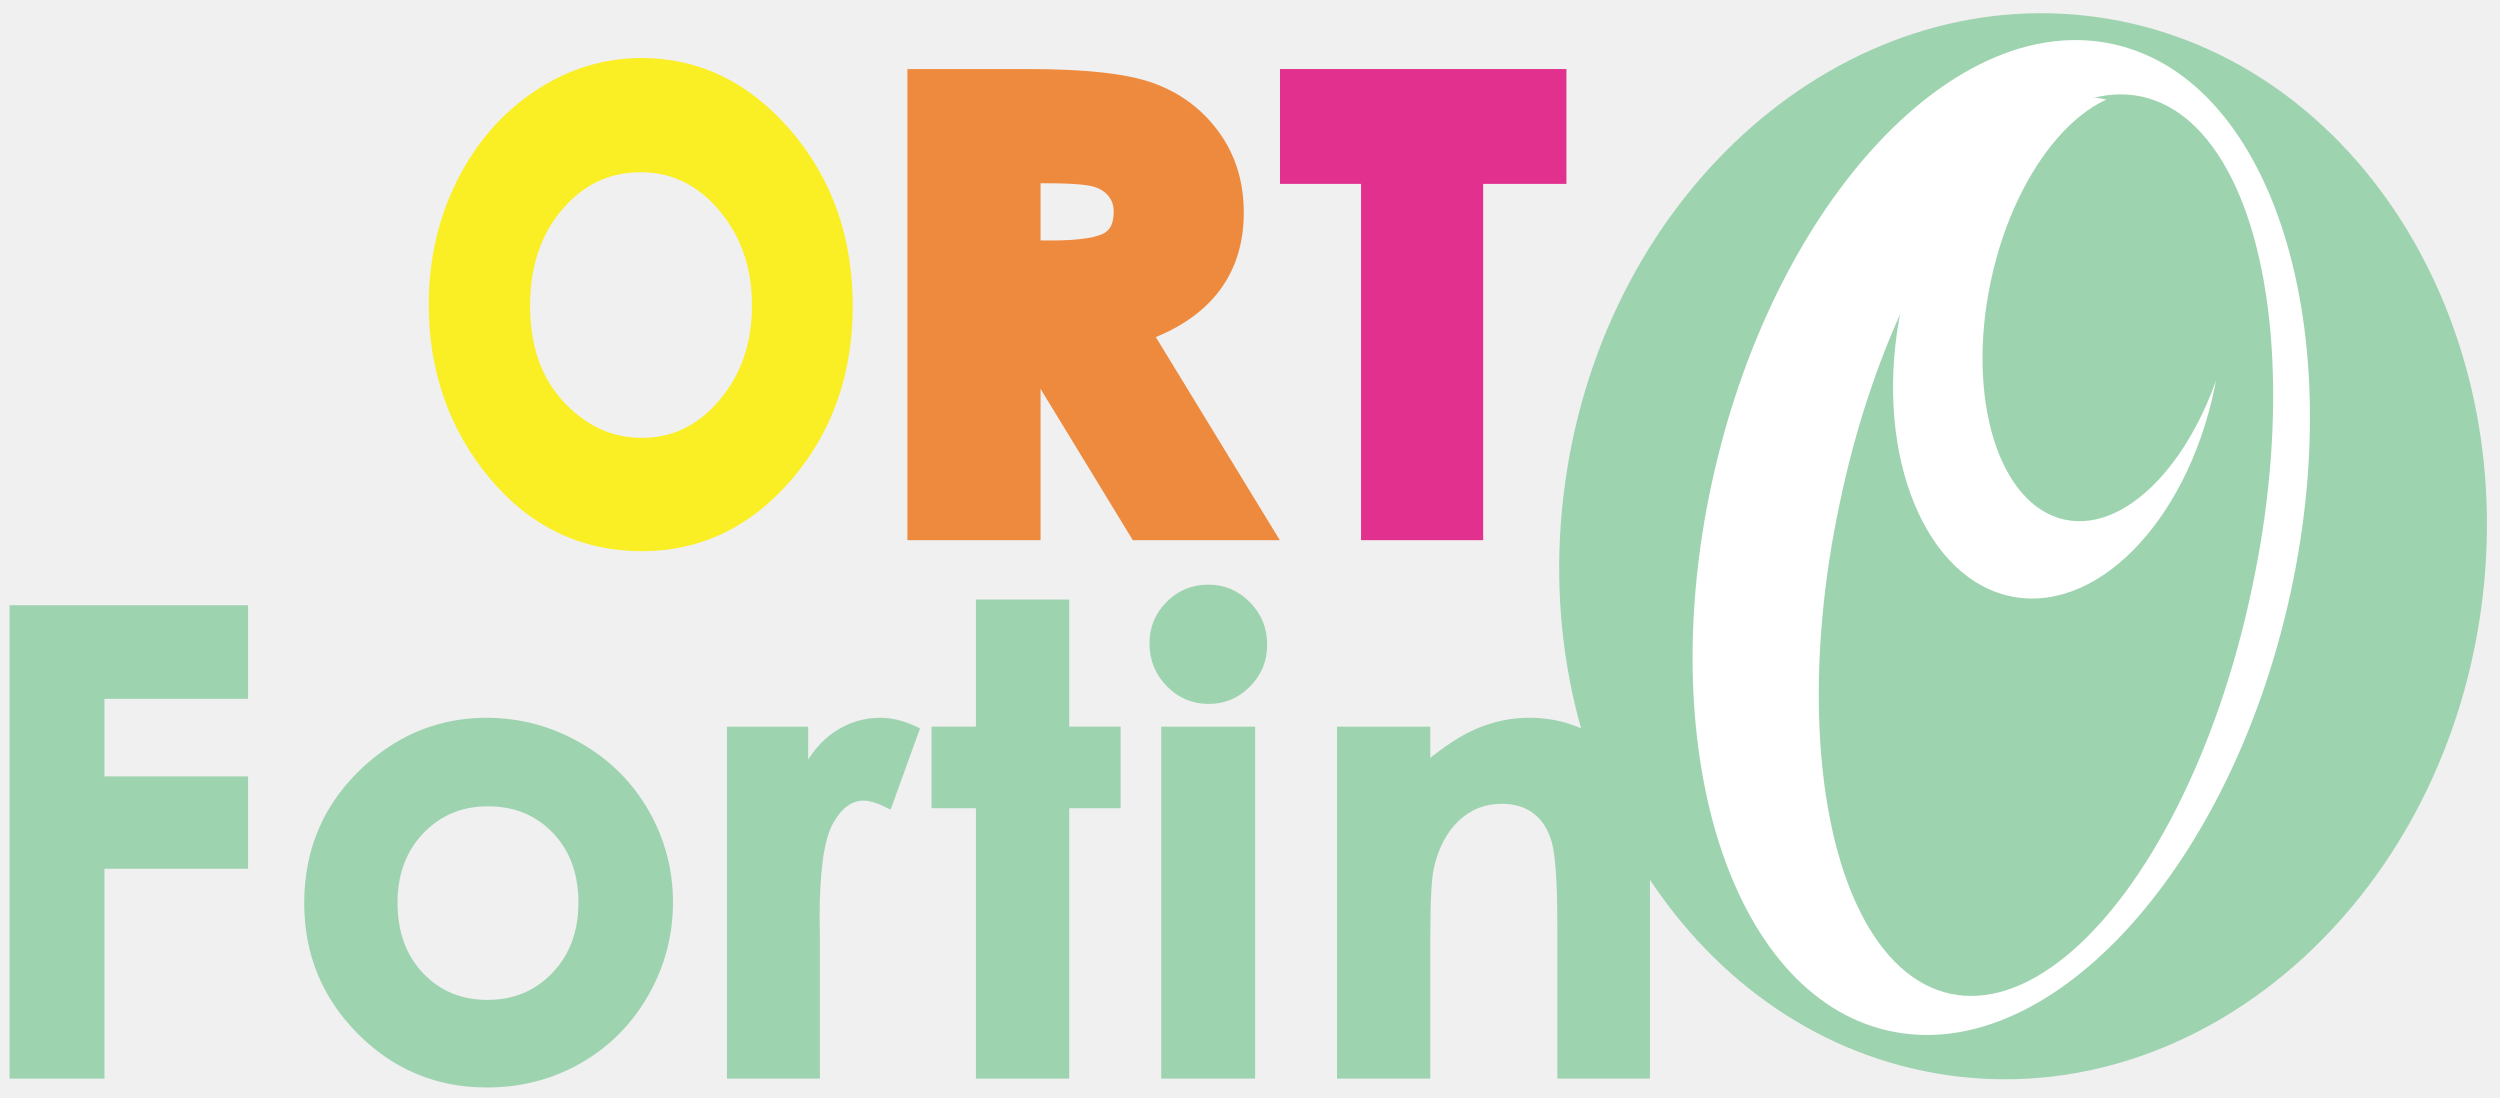
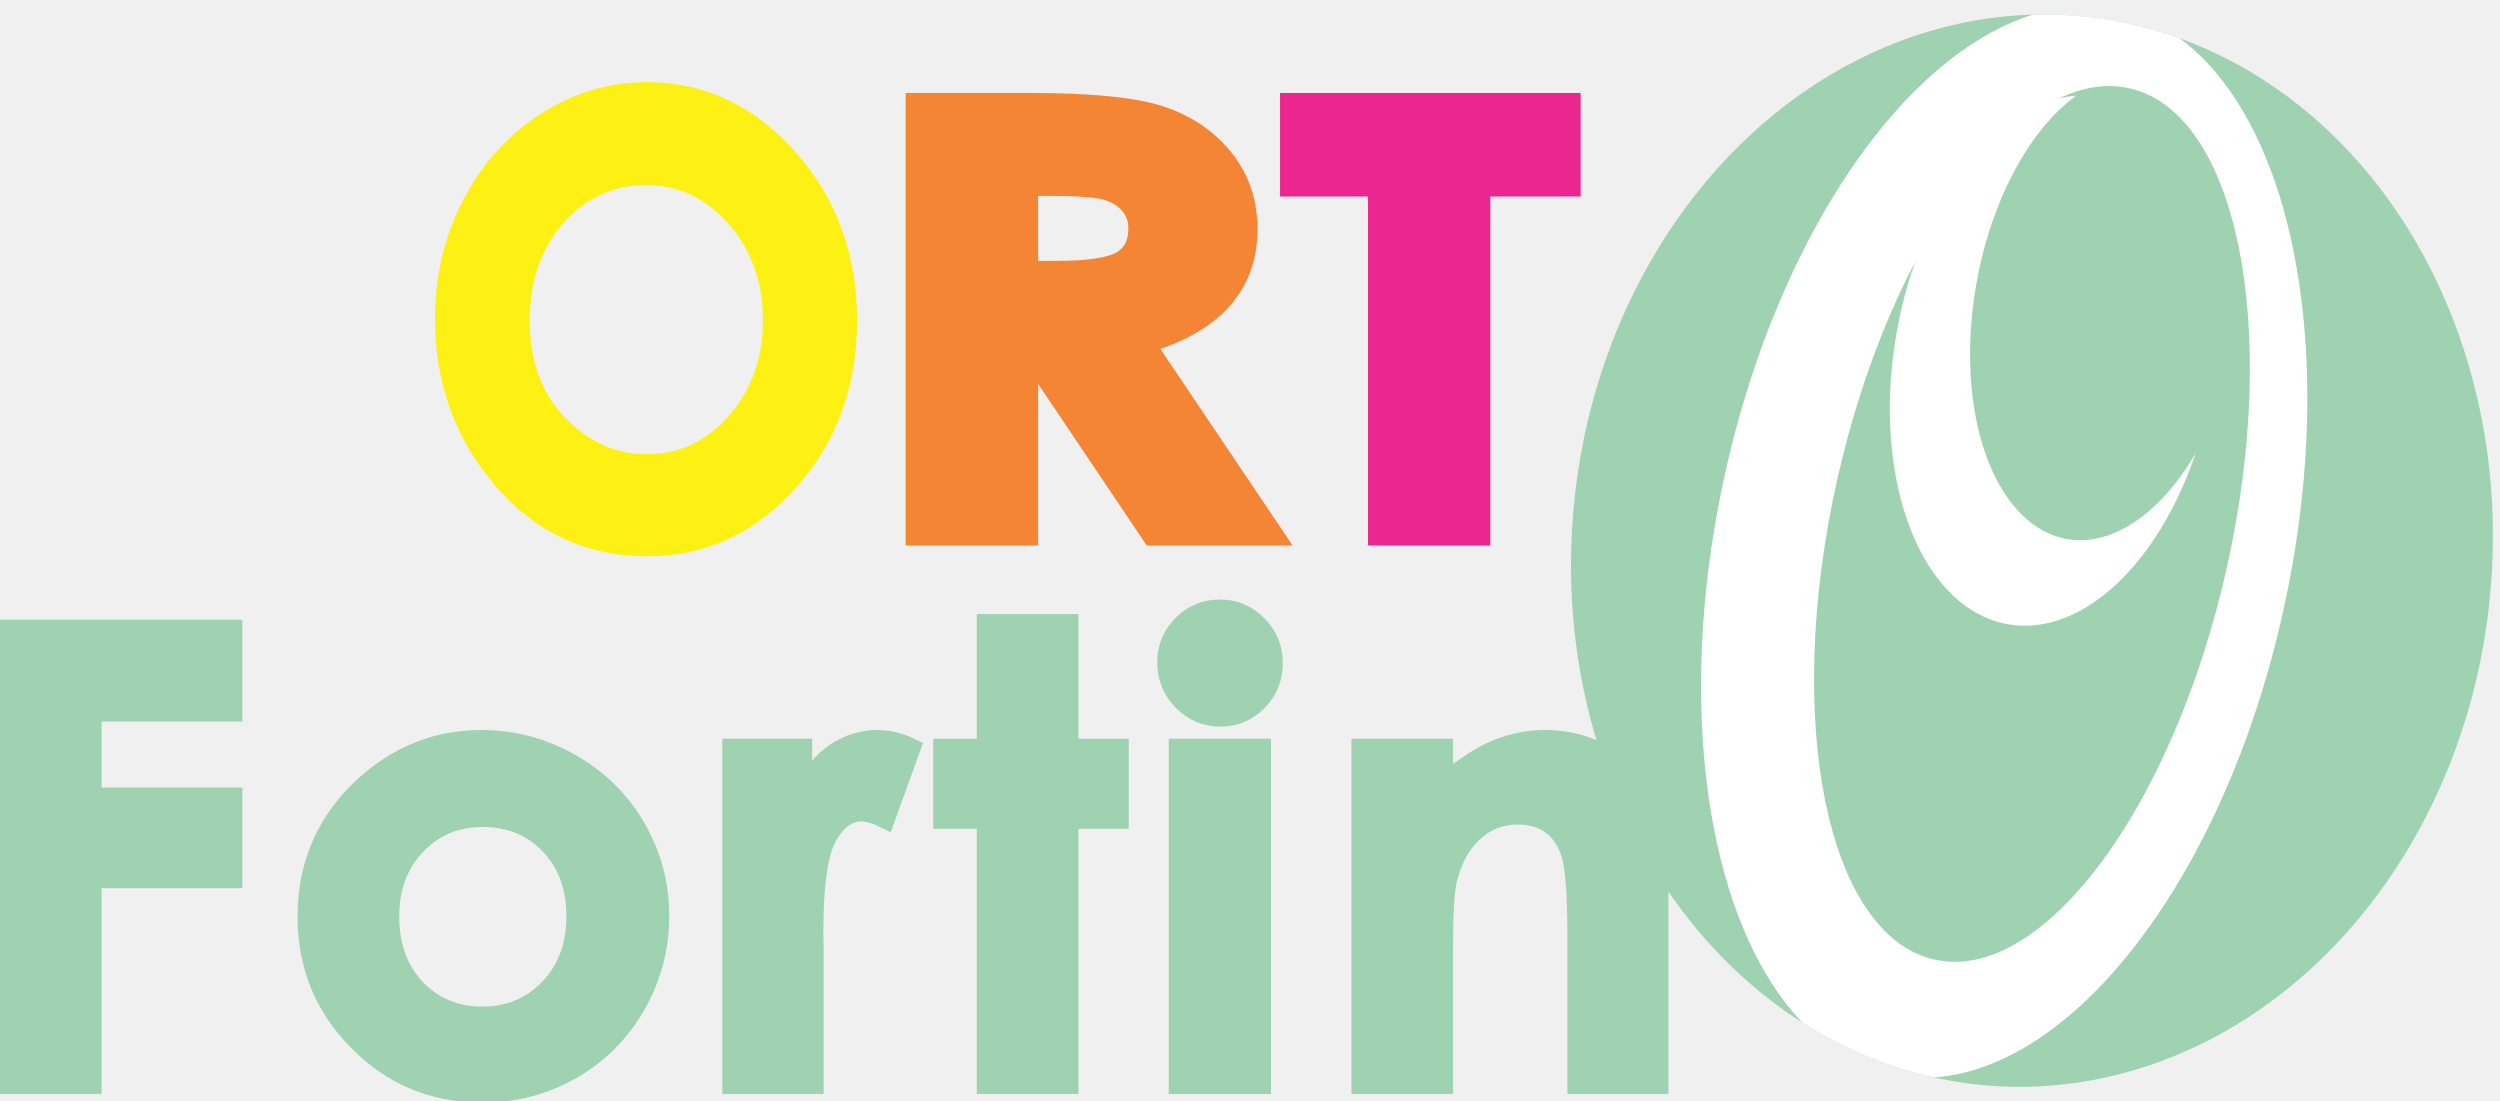
- <svg xmlns="http://www.w3.org/2000/svg" viewBox="19.83 45.56 114.64 50.3" width="1146" height="503">
+ <svg xmlns="http://www.w3.org/2000/svg" viewBox="1.69 -0.76 233.98 103.04" width="2340" height="1030">
  <defs>
+     <clipPath id="c0">
+       <path d="M234.836 54.556A43.1 50.2 5 1 1 148.964 47.044A43.1 50.2 5 1 1 234.836 54.556Z" />
+     </clipPath>
    <clipPath id="c3">
-       <path d="M121.488 62.785A7.4 11.6 10 1 1 106.912 60.215A7.4 11.6 10 1 1 121.488 62.785Z" />
+       <path d="M208.772 35.605A15 25 10 1 1 179.228 30.395A15 25 10 1 1 208.772 35.605Z" />
    </clipPath>
  </defs>
-   <g fill="#FAEE25">
-     <path transform="translate(39.000 69.575) scale(0.02432 0.028)" d="M421.39-736.33L421.39-736.33Q573.73-736.33 683.35-625.98Q792.97-515.63 792.97-356.93L792.97-356.93Q792.97-199.71 684.81-90.82Q576.66 18.07 422.36 18.07L422.36 18.07Q260.74 18.07 153.81-93.75Q46.88-205.57 46.88-359.38L46.88-359.38Q46.88-462.40 96.68-548.83Q146.48-635.25 233.64-685.79Q320.80-736.33 421.39-736.33ZM419.92-602.54L419.92-602.54Q320.31-602.54 252.44-533.20Q184.57-463.87 184.57-356.93L184.57-356.93Q184.57-237.79 270.02-168.46L270.02-168.46Q336.43-114.26 422.36-114.26L422.36-114.26Q519.53-114.26 587.89-184.57Q656.25-254.88 656.25-357.91L656.25-357.91Q656.25-460.45 587.40-531.49Q518.55-602.54 419.92-602.54Z" stroke="#FAEE25" stroke-width="53.3" stroke-linejoin="miter" stroke-miterlimit="3" />
+   <g fill="#FDF114">
+     <path transform="translate(40.970 49.242) scale(0.05038 0.056)" d="M421.39-736.33L421.39-736.33Q573.73-736.33 683.35-625.98Q792.97-515.63 792.97-356.93L792.97-356.93Q792.97-199.71 684.81-90.82Q576.66 18.07 422.36 18.07L422.36 18.07Q260.74 18.07 153.81-93.75Q46.88-205.57 46.88-359.38L46.88-359.38Q46.88-462.40 96.68-548.83Q146.48-635.25 233.64-685.79Q320.80-736.33 421.39-736.33ZM419.92-602.54L419.92-602.54Q320.31-602.54 252.44-533.20Q184.57-463.87 184.57-356.93L184.57-356.93Q184.57-237.79 270.02-168.46L270.02-168.46Q336.43-114.26 422.36-114.26L422.36-114.26Q519.53-114.26 587.89-184.57Q656.25-254.88 656.25-357.91L656.25-357.91Q656.25-460.45 587.40-531.49Q518.55-602.54 419.92-602.54Z" stroke="#FDF114" stroke-width="38.4" stroke-linejoin="miter" stroke-miterlimit="3" />
  </g>
-   <g fill="#EE8A3E">
-     <path transform="translate(59.363 69.575) scale(0.03213 0.028)" d="M91.31 0L91.31-718.26L236.33-718.26Q355.47-718.26 406.01-697.02Q456.54-675.78 487.30-626.46Q518.07-577.15 518.07-509.77L518.07-509.77Q518.07-438.96 484.13-391.36Q450.20-343.75 381.84-319.34L381.84-319.34L551.76 0L402.34 0L240.72-304.20L228.03-304.20L228.03 0L91.31 0ZM228.03-584.47L228.03-437.50L271.00-437.50Q336.43-437.50 361.08-454.59Q385.74-471.68 385.74-511.23L385.74-511.23Q385.74-534.67 373.54-552.00Q361.33-569.34 340.82-576.90Q320.31-584.47 265.63-584.47L265.63-584.47L228.03-584.47Z" stroke="#EE8A3E" stroke-width="53.3" stroke-linejoin="miter" stroke-miterlimit="3" />
+   <g fill="#F48534">
+     <path transform="translate(81.331 49.242) scale(0.07082 0.056)" d="M91.31 0L91.31-718.26L236.33-718.26Q355.47-718.26 406.01-697.02Q456.54-675.78 487.30-626.46Q518.07-577.15 518.07-509.77L518.07-509.77Q518.07-438.96 484.13-391.36Q450.20-343.75 381.84-319.34L381.84-319.34L551.76 0L402.34 0L240.72-304.20L228.03-304.20L228.03 0L91.31 0ZM228.03-584.47L228.03-437.50L271.00-437.50Q336.43-437.50 361.08-454.59Q385.74-471.68 385.74-511.23L385.74-511.23Q385.74-534.67 373.54-552.00Q361.33-569.34 340.82-576.90Q320.31-584.47 265.63-584.47L265.63-584.47L228.03-584.47Z" stroke="#F48534" stroke-width="38.4" stroke-linejoin="miter" stroke-miterlimit="3" />
  </g>
-   <g fill="#E1308D">
-     <path transform="translate(78.975 69.575) scale(0.02917 0.028)" d="M11.23-583.50L11.23-718.26L408.20-718.26L408.20-583.50L277.34-583.50L277.34 0L138.67 0L138.67-583.50L11.23-583.50Z" stroke="#E1308D" stroke-width="53.3" stroke-linejoin="miter" stroke-miterlimit="3" />
+   <g fill="#EB278F">
+     <path transform="translate(122.007 49.242) scale(0.06465 0.056)" d="M11.23-583.50L11.23-718.26L408.20-718.26L408.20-583.50L277.34-583.50L277.34 0L138.67 0L138.67-583.50L11.23-583.50Z" stroke="#EB278F" stroke-width="38.4" stroke-linejoin="miter" stroke-miterlimit="3" />
  </g>
-   <g fill="#9ED3B0">
-     <path transform="translate(17.931 94.850) scale(0.02977)" d="M83.98 0L83.98-718.26L440.43-718.26L440.43-584.96L219.24-584.96L219.24-454.59L440.43-454.59L440.43-323.24L219.24-323.24L219.24 0L83.98 0Z" stroke="#9ED3B0" stroke-width="10.9" stroke-linejoin="miter" stroke-miterlimit="3" />
-     <path transform="translate(32.707 94.850) scale(0.02977)" d="M316.89-544.92L316.89-544.92Q392.09-544.92 458.25-507.32Q524.41-469.73 561.52-405.27Q598.63-340.82 598.63-266.11L598.63-266.11Q598.63-190.92 561.28-125.49Q523.93-60.06 459.47-23.19Q395.02 13.67 317.38 13.67L317.38 13.67Q203.13 13.67 122.31-67.63Q41.50-148.93 41.50-265.14L41.50-265.14Q41.50-389.65 132.81-472.66L132.81-472.66Q212.89-544.92 316.89-544.92ZM318.85-419.43L318.85-419.43Q256.84-419.43 215.58-376.22Q174.32-333.01 174.32-265.63L174.32-265.63Q174.32-196.29 215.09-153.32Q255.86-110.35 318.36-110.35L318.36-110.35Q380.86-110.35 422.36-153.81Q463.87-197.27 463.87-265.63L463.87-265.63Q463.87-333.98 423.10-376.71Q382.32-419.43 318.85-419.43Z" stroke="#9ED3B0" stroke-width="10.9" stroke-linejoin="miter" stroke-miterlimit="3" />
-     <path transform="translate(52.251 94.850) scale(0.02977)" d="M36.13 0L36.13-531.25L150.39-531.25L150.39-464.36Q168.95-503.91 199.71-524.41Q230.47-544.92 267.09-544.92L267.09-544.92Q292.97-544.92 321.29-531.25L321.29-531.25L279.79-416.50Q256.35-428.22 241.21-428.22L241.21-428.22Q210.45-428.22 189.21-390.14Q167.97-352.05 167.97-240.72L167.97-240.72L168.46-214.84L168.46 0L36.13 0Z" stroke="#9ED3B0" stroke-width="10.9" stroke-linejoin="miter" stroke-miterlimit="3" />
-     <path transform="translate(62.259 94.850) scale(0.02977)" d="M83.50-531.25L83.50-727.05L216.31-727.05L216.31-531.25L295.41-531.25L295.41-416.50L216.31-416.50L216.31 0L83.50 0L83.50-416.50L15.14-416.50L15.14-531.25L83.50-531.25Z" stroke="#9ED3B0" stroke-width="10.9" stroke-linejoin="miter" stroke-miterlimit="3" />
-     <path transform="translate(71.671 94.850) scale(0.02977)" d="M119.63-750L119.63-750Q154.79-750 179.93-724.61Q205.08-699.22 205.08-663.09L205.08-663.09Q205.08-627.44 180.18-602.29Q155.27-577.15 120.61-577.15L120.61-577.15Q84.96-577.15 59.81-602.78Q34.67-628.42 34.67-665.04L34.67-665.04Q34.67-700.20 59.57-725.10Q84.47-750 119.63-750ZM52.73 0L52.73-531.25L186.52-531.25L186.52 0L52.73 0Z" stroke="#9ED3B0" stroke-width="10.9" stroke-linejoin="miter" stroke-miterlimit="3" />
-     <path transform="translate(79.296 94.850) scale(0.02977)" d="M67.38 0L67.38-531.25L200.20-531.25L200.20-477.05Q245.61-515.14 282.47-530.03Q319.34-544.92 357.91-544.92L357.91-544.92Q437.01-544.92 492.19-489.75L492.19-489.75Q538.57-442.87 538.57-351.07L538.57-351.07L538.57 0L406.74 0L406.74-232.91Q406.74-328.13 398.19-359.38Q389.65-390.63 368.41-406.98Q347.17-423.34 315.92-423.34L315.92-423.34Q275.39-423.34 246.34-396.24Q217.29-369.14 206.05-321.29L206.05-321.29Q200.20-296.39 200.20-213.38L200.20-213.38L200.20 0L67.38 0Z" stroke="#9ED3B0" stroke-width="10.9" stroke-linejoin="miter" stroke-miterlimit="3" />
+   <g fill="#9ED2B0">
+     <path transform="translate(-2.718 100.869) scale(0.05959)" d="M83.98 0L83.98-718.26L440.43-718.26L440.43-584.96L219.24-584.96L219.24-454.59L440.43-454.59L440.43-323.24L219.24-323.24L219.24 0L83.98 0Z" stroke="#9ED2B0" stroke-width="26.9" stroke-linejoin="miter" stroke-miterlimit="3" />
+     <path transform="translate(27.828 100.869) scale(0.05959)" d="M316.89-544.92L316.89-544.92Q392.09-544.92 458.25-507.32Q524.41-469.73 561.52-405.27Q598.63-340.82 598.63-266.11L598.63-266.11Q598.63-190.92 561.28-125.49Q523.93-60.06 459.47-23.19Q395.02 13.67 317.38 13.67L317.38 13.67Q203.13 13.67 122.31-67.63Q41.50-148.93 41.50-265.14L41.50-265.14Q41.50-389.65 132.81-472.66L132.81-472.66Q212.89-544.92 316.89-544.92ZM318.85-419.43L318.85-419.43Q256.84-419.43 215.58-376.22Q174.32-333.01 174.32-265.63L174.32-265.63Q174.32-196.29 215.09-153.32Q255.86-110.35 318.36-110.35L318.36-110.35Q380.86-110.35 422.36-153.81Q463.87-197.27 463.87-265.63L463.87-265.63Q463.87-333.98 423.10-376.71Q382.32-419.43 318.85-419.43Z" stroke="#9ED2B0" stroke-width="26.9" stroke-linejoin="miter" stroke-miterlimit="3" />
+     <path transform="translate(67.918 100.869) scale(0.05959)" d="M36.13 0L36.13-531.25L150.39-531.25L150.39-464.36Q168.95-503.91 199.71-524.41Q230.47-544.92 267.09-544.92L267.09-544.92Q292.97-544.92 321.29-531.25L321.29-531.25L279.79-416.50Q256.35-428.22 241.21-428.22L241.21-428.22Q210.45-428.22 189.21-390.14Q167.97-352.05 167.97-240.72L167.97-240.72L168.46-214.84L168.46 0L36.13 0Z" stroke="#9ED2B0" stroke-width="26.9" stroke-linejoin="miter" stroke-miterlimit="3" />
+     <path transform="translate(88.921 100.869) scale(0.05959)" d="M83.50-531.25L83.50-727.05L216.31-727.05L216.31-531.25L295.41-531.25L295.41-416.50L216.31-416.50L216.31 0L83.50 0L83.50-416.50L15.14-416.50L15.14-531.25L83.50-531.25Z" stroke="#9ED2B0" stroke-width="26.9" stroke-linejoin="miter" stroke-miterlimit="3" />
+     <path transform="translate(108.731 100.869) scale(0.05959)" d="M119.63-750L119.63-750Q154.79-750 179.93-724.61Q205.08-699.22 205.08-663.09L205.08-663.09Q205.08-627.44 180.18-602.29Q155.27-577.15 120.61-577.15L120.61-577.15Q84.96-577.15 59.81-602.78Q34.67-628.42 34.67-665.04L34.67-665.04Q34.67-700.20 59.57-725.10Q84.47-750 119.63-750ZM52.73 0L52.73-531.25L186.52-531.25L186.52 0L52.73 0Z" stroke="#9ED2B0" stroke-width="26.9" stroke-linejoin="miter" stroke-miterlimit="3" />
+     <path transform="translate(124.963 100.869) scale(0.05959)" d="M67.38 0L67.38-531.25L200.20-531.25L200.20-477.05Q245.61-515.14 282.47-530.03Q319.34-544.92 357.91-544.92L357.91-544.92Q437.01-544.92 492.19-489.75L492.19-489.75Q538.57-442.87 538.57-351.07L538.57-351.07L538.57 0L406.74 0L406.74-232.91Q406.74-328.13 398.19-359.38Q389.65-390.63 368.41-406.98Q347.17-423.34 315.92-423.34L315.92-423.34Q275.39-423.34 246.34-396.24Q217.29-369.14 206.05-321.29L206.05-321.29Q200.20-296.39 200.20-213.38L200.20-213.38L200.20 0L67.38 0Z" stroke="#9ED2B0" stroke-width="26.9" stroke-linejoin="miter" stroke-miterlimit="3" />
  </g>
-   <path fill="#9ED3B0" d="M133.594 73.55A21.2 24.5 8 1 1 91.606 67.65A21.2 24.5 8 1 1 133.594 73.55Z" />
-   <path fill="#FFFFFF" fill-rule="evenodd" d="M124.754 73.237A13.5 23.2 13 1 1 98.446 67.163A13.5 23.2 13 1 1 124.754 73.237ZM123.089 72.556A9.65 20.9 12 1 1 104.211 68.544A9.65 20.9 12 1 1 123.089 72.556Z" />
-   <path fill="#FFFFFF" fill-rule="evenodd" clip-path="url(#c3)" d="M121.488 62.785A7.4 11.6 10 1 1 106.912 60.215A7.4 11.6 10 1 1 121.488 62.785ZM122.078 60.764A5.6 10 12 1 1 111.122 58.436A5.6 10 12 1 1 122.078 60.764Z" />
+   <path fill="#9ED2B0" d="M234.836 54.556A43.1 50.2 5 1 1 148.964 47.044A43.1 50.2 5 1 1 234.836 54.556Z" />
+   <g clip-path="url(#c0)">
+     <path fill="#FFFFFF" fill-rule="evenodd" d="M215.612 55.593A26.9 50.8 12 1 1 162.988 44.407A26.9 50.8 12 1 1 215.612 55.593ZM210.15 52.379A18.7 41.8 12.6 1 1 173.65 44.221A18.7 41.8 12.6 1 1 210.15 52.379Z" />
+     <path fill="#FFFFFF" fill-rule="evenodd" clip-path="url(#c3)" d="M208.772 35.605A15 25 10 1 1 179.228 30.395A15 25 10 1 1 208.772 35.605ZM211.31 30.171A12.5 22 10 1 1 186.69 25.829A12.5 22 10 1 1 211.31 30.171Z" />
+   </g>
</svg>
